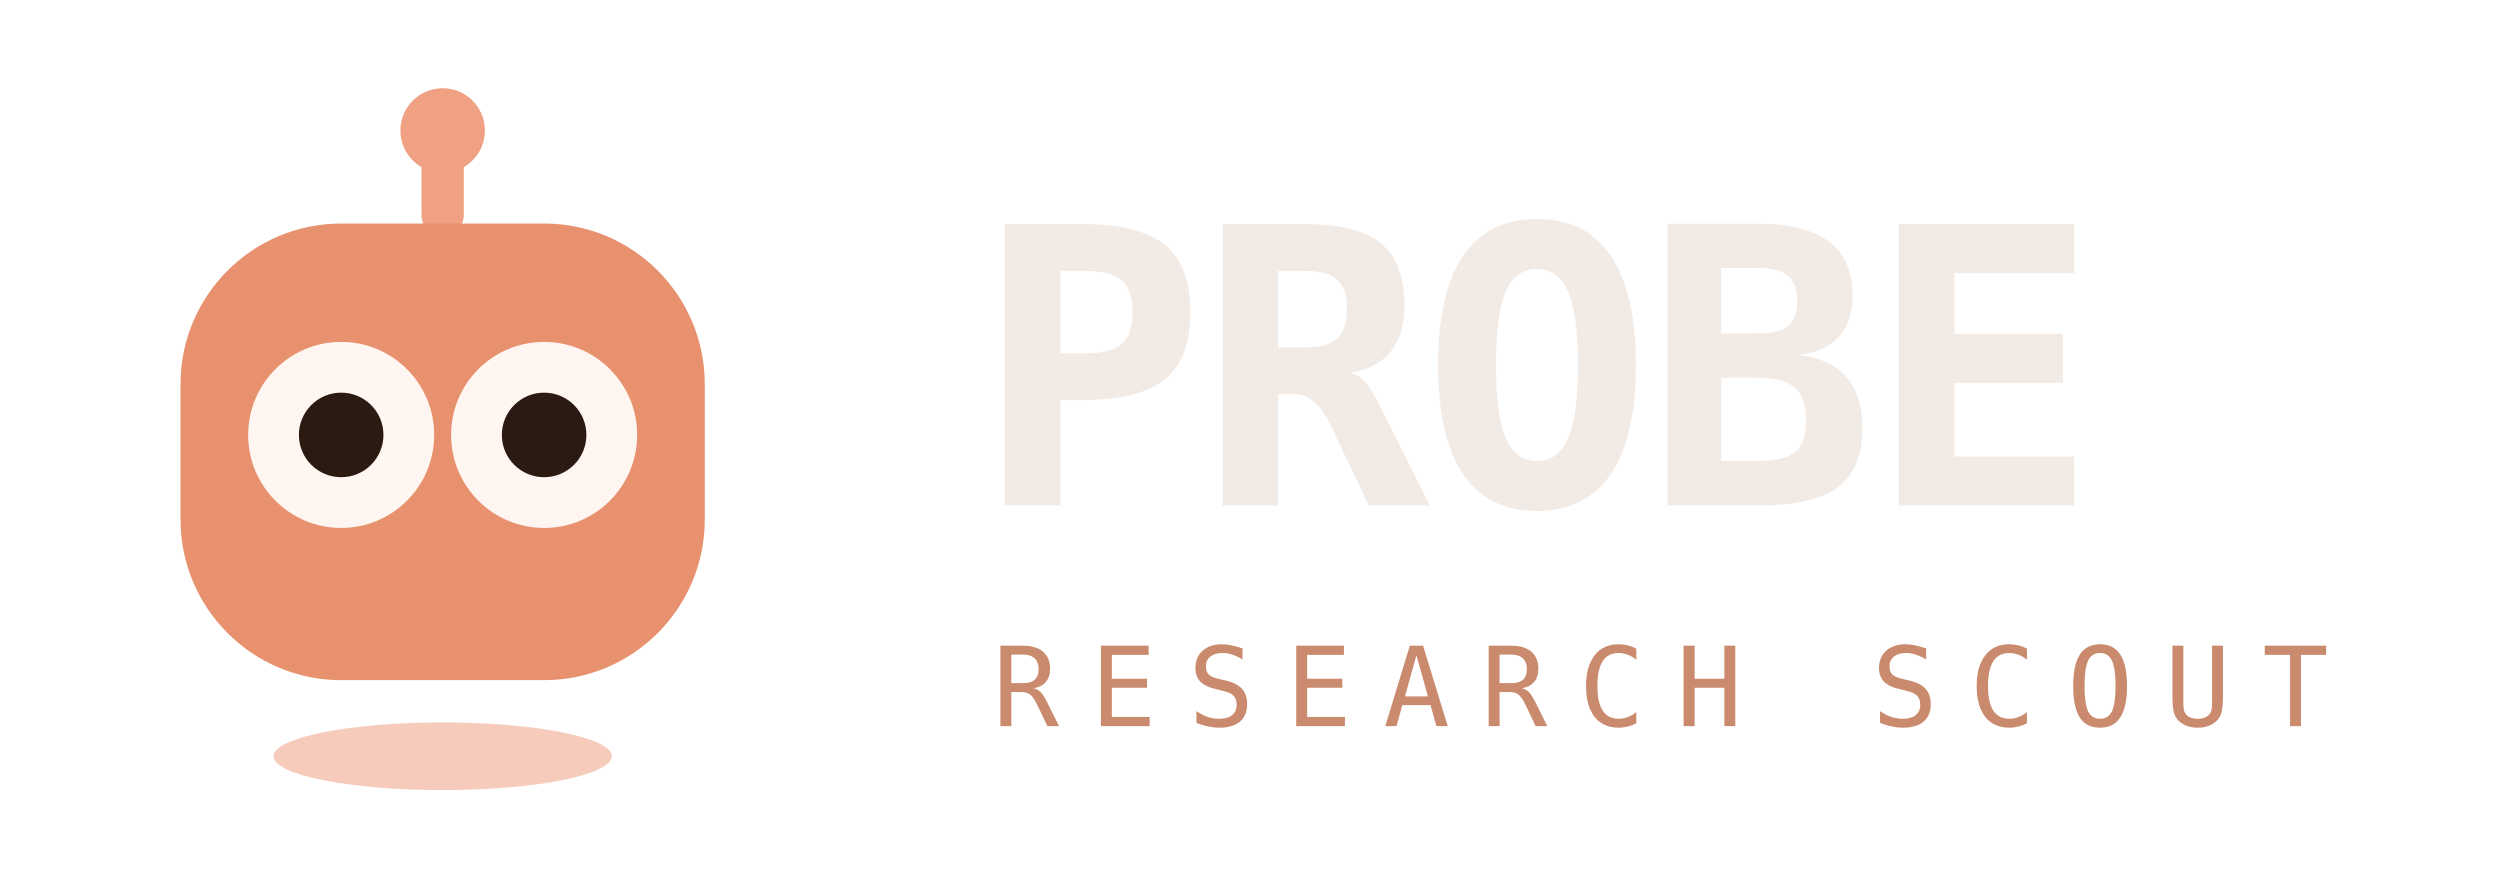
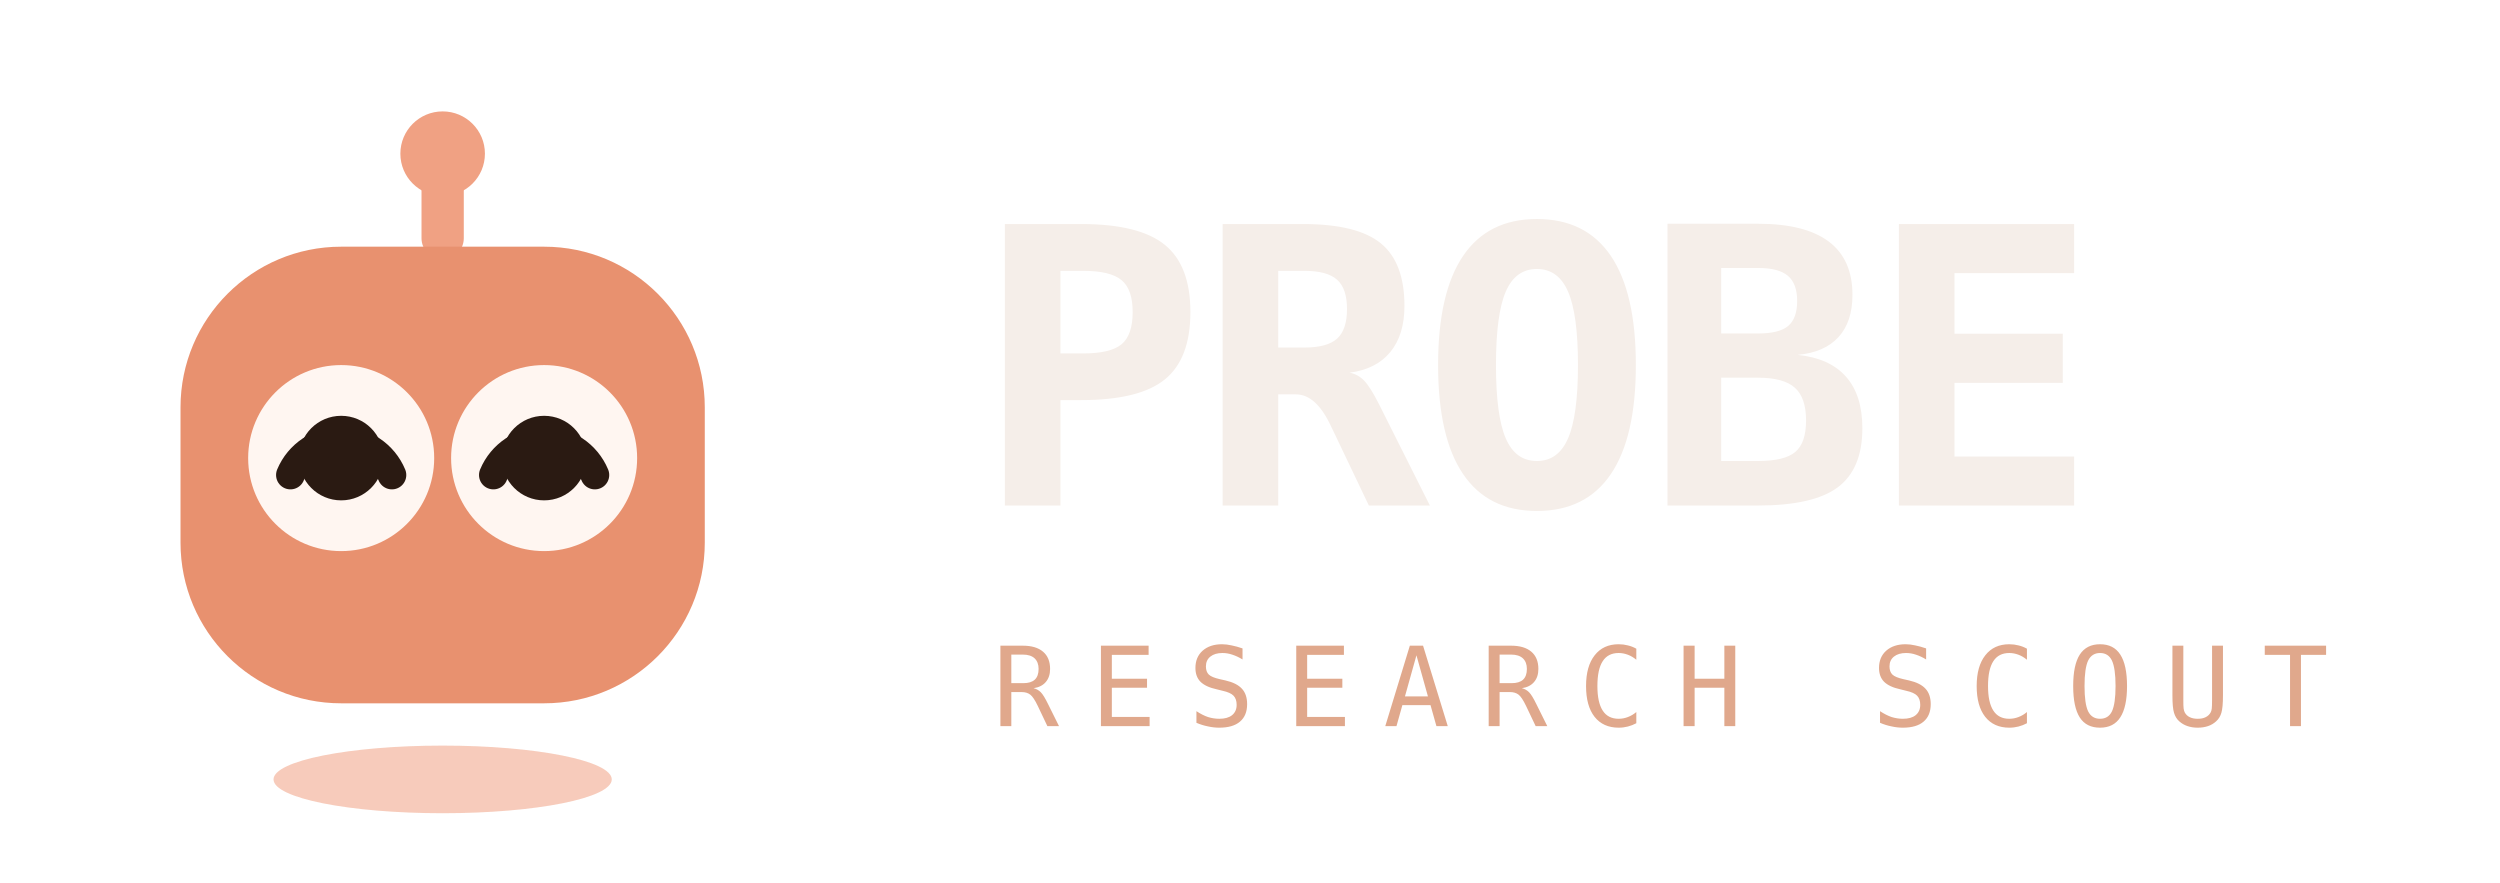
<svg xmlns="http://www.w3.org/2000/svg" width="272" height="96" viewBox="0 0 272 96" role="img" aria-label="PROBE — Research Scout">
  <style>
    .hull   { fill: #E8916F; }
    .iris   { fill: #FFF6F1; }
    .pupil  { fill: #2A1A12; }
-     .stalk  { stroke: #F0A183; stroke-width: 5; stroke-linecap: round; }
-     .beacon { fill: #F0A183; animation: beacon 2.6s ease-in-out infinite; }
+     .joy    { fill: none; stroke: #2A1A12; stroke-width: 3.4; stroke-linecap: round; }
+     .stalk  { stroke: #F0A183; stroke-width: 5; stroke-linecap: round; fill: none; }
+     .beacon { fill: #F0A183; }
+     .wave   { fill: none; stroke: #F0A183; stroke-width: 2.6;
+               stroke-linecap: round; opacity: 0; }
    .shadow { fill: #F0A183; opacity: .55; }
-     .rig    { animation: bob 3.4s ease-in-out infinite; }
-     .lid    { animation: blink 5.4s ease-in-out infinite; }
-     .eL .lid { transform-origin: 36px 46px; }
-     .eR .lid { transform-origin: 60px 46px; }
-     @keyframes bob    { 0%, 100% { transform: translateY(0); } 50% { transform: translateY(-3px); } }
-     @keyframes beacon { 0%, 100% { opacity: .35; } 50% { opacity: 1; } }
-     @keyframes blink  { 0%, 88%, 100% { transform: scaleY(1); } 92% { transform: scaleY(.06); } 96% { transform: scaleY(1); } }
-     @media (prefers-reduced-motion: reduce) { .rig, .lid, .beacon { animation: none; } }
+     .rig   { animation: bob 3.4s ease-in-out infinite; }
+     .w1    { animation: ping 2.6s ease-in-out infinite; }
+     .w2    { animation: ping 2.6s ease-in-out .34s infinite; }
+     .lid   { animation: blink 5.4s ease-in-out infinite; }
+     .pupil { animation: mood-open 14s ease-in-out infinite; }
+     .joy   { animation: mood-joy 14s ease-in-out infinite; }
+     .eL, .eL .lid { transform-origin: 36px 52px; }
+     .eR, .eR .lid { transform-origin: 60px 52px; }
+     @keyframes bob   { 0%, 100% { transform: translateY(0); } 50% { transform: translateY(-3px); } }
+     @keyframes ping  { 0%, 100% { opacity: 0; } 12%, 42% { opacity: .85; } 58% { opacity: 0; } }
+     @keyframes blink { 0%, 88%, 100% { transform: scaleY(1); }
+                        92% { transform: scaleY(.06); } 96% { transform: scaleY(1); } }
+     @keyframes mood-open { 0%, 46%, 100% { opacity: 1; } 50%, 96% { opacity: 0; } }
+     @keyframes mood-joy  { 0%, 46%, 100% { opacity: 0; } 50%, 96% { opacity: 1; } }
+     @media (prefers-reduced-motion: reduce) {
+       .rig, .lid, .pupil, .joy, .wave { animation: none; }
+       .joy { opacity: 0; }
+       .wave { opacity: .5; }
+     }
  </style>
-   <g transform="translate(4 5) scale(.92)">
-     <ellipse class="shadow" cx="48" cy="84" rx="20" ry="4" />
+   <g transform="translate(4 2) scale(.92)">
+     <ellipse class="shadow" cx="48" cy="90" rx="20" ry="4" />
    <g class="rig">
-       <path class="stalk" d="M48 20 V13" fill="none" />
-       <circle class="beacon" cx="48" cy="10" r="5" />
-       <rect class="hull" x="17" y="21" width="62" height="54" rx="19" />
-       <g class="eL">
+       <path class="wave w1" d="M41.04 11.12 A8.5 8.5 0 0 1 54.96 11.12" />
+       <path class="wave w2" d="M36.94 8.25 A13.5 13.5 0 0 1 59.06 8.25" />
+       <path class="stalk" d="M48 26 V19" />
+       <circle class="beacon" cx="48" cy="16" r="5" />
+       <rect class="hull" x="17" y="27" width="62" height="54" rx="19" />
+       <g class="eye eL">
        <g class="lid">
-           <circle class="iris" cx="36" cy="46" r="11" />
-           <circle class="pupil" cx="36" cy="46" r="5" />
+           <circle class="iris" cx="36" cy="52" r="11" />
+           <circle class="pupil" cx="36" cy="52" r="5" />
+           <path class="joy" d="M30 54 a6.5 6.5 0 0 1 12 0" />
        </g>
      </g>
-       <g class="eR">
+       <g class="eye eR">
        <g class="lid">
-           <circle class="iris" cx="60" cy="46" r="11" />
-           <circle class="pupil" cx="60" cy="46" r="5" />
+           <circle class="iris" cx="60" cy="52" r="11" />
+           <circle class="pupil" cx="60" cy="52" r="5" />
+           <path class="joy" d="M54 54 a6.5 6.5 0 0 1 12 0" />
        </g>
      </g>
    </g>
  </g>
-   <text x="106" y="55" fill="#F2EAE4" letter-spacing="-1" font-family="ui-monospace, SFMono-Regular, 'SF Mono', Menlo, Consolas, monospace" font-size="42" font-weight="700">PROBE</text>
-   <text x="108" y="79" fill="#C98A6D" letter-spacing="3.4" font-family="ui-monospace, SFMono-Regular, 'SF Mono', Menlo, Consolas, monospace" font-size="12">RESEARCH SCOUT</text>
+   <text x="106" y="55" fill="#F5EEE9" letter-spacing="-1" font-family="ui-monospace, SFMono-Regular, 'SF Mono', Menlo, Consolas, monospace" font-size="42" font-weight="700">PROBE</text>
+   <text x="108" y="79" fill="#E0A88C" letter-spacing="3.4" font-family="ui-monospace, SFMono-Regular, 'SF Mono', Menlo, Consolas, monospace" font-size="12">RESEARCH SCOUT</text>
</svg>
